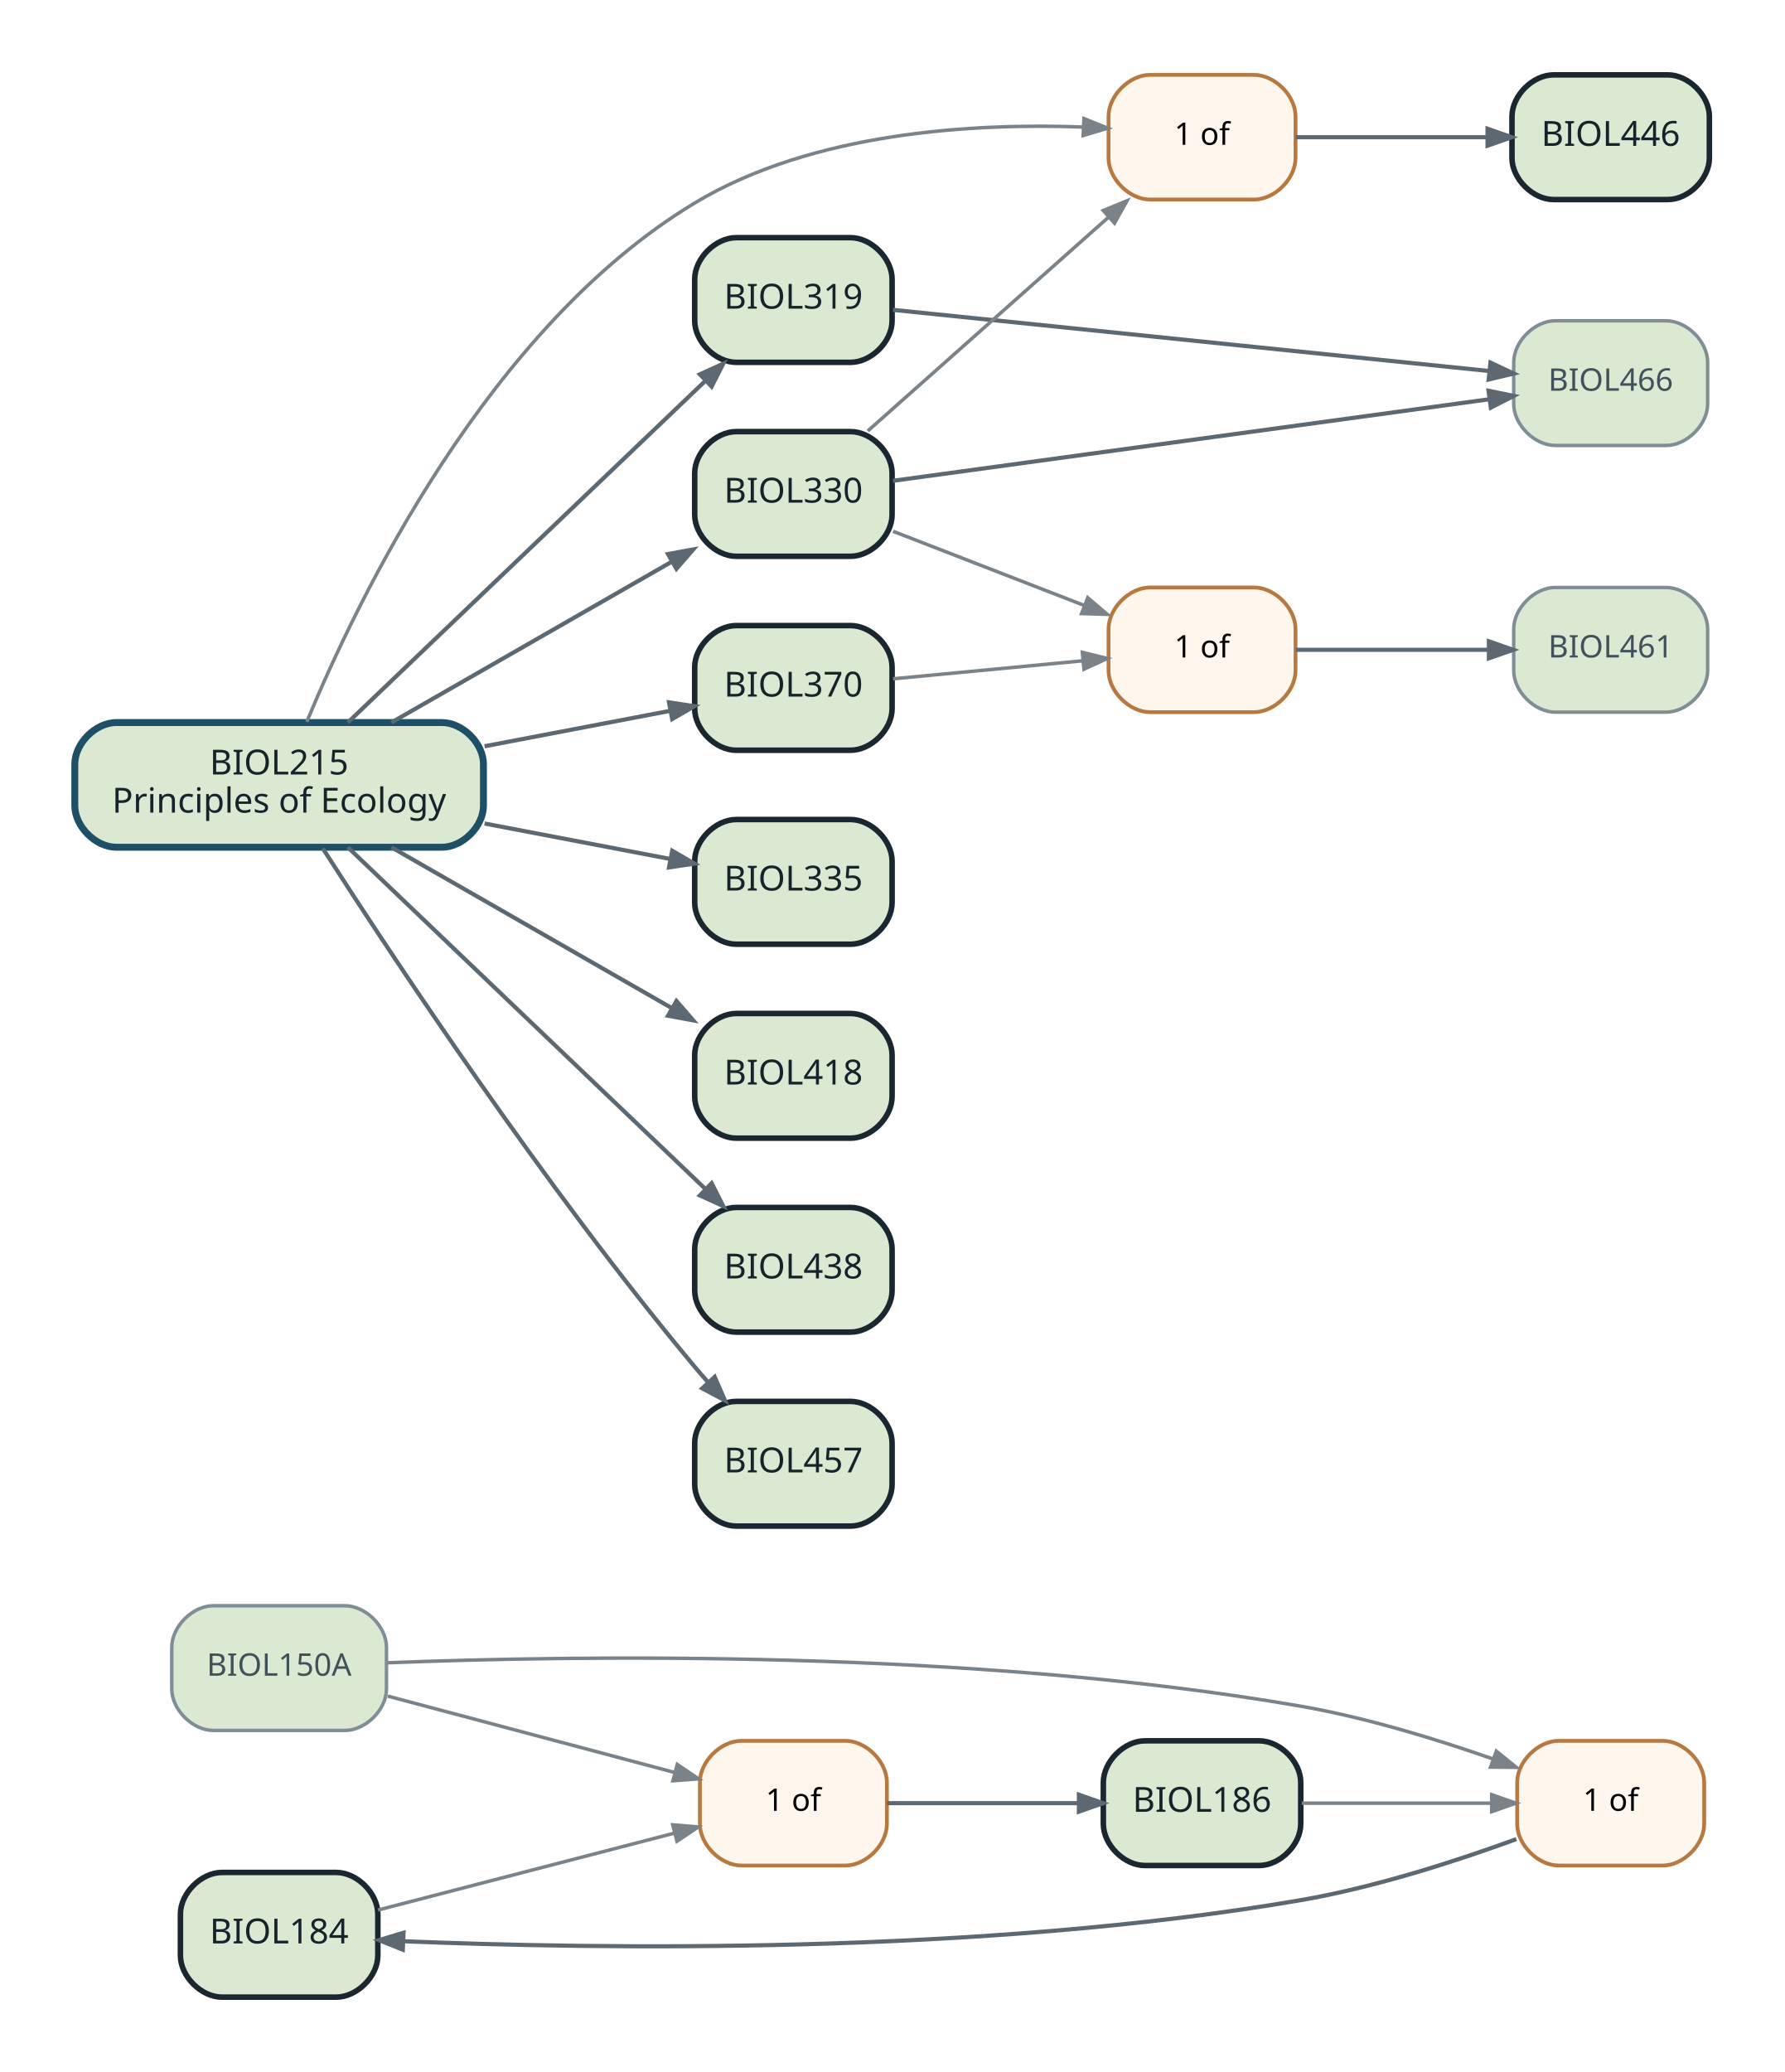
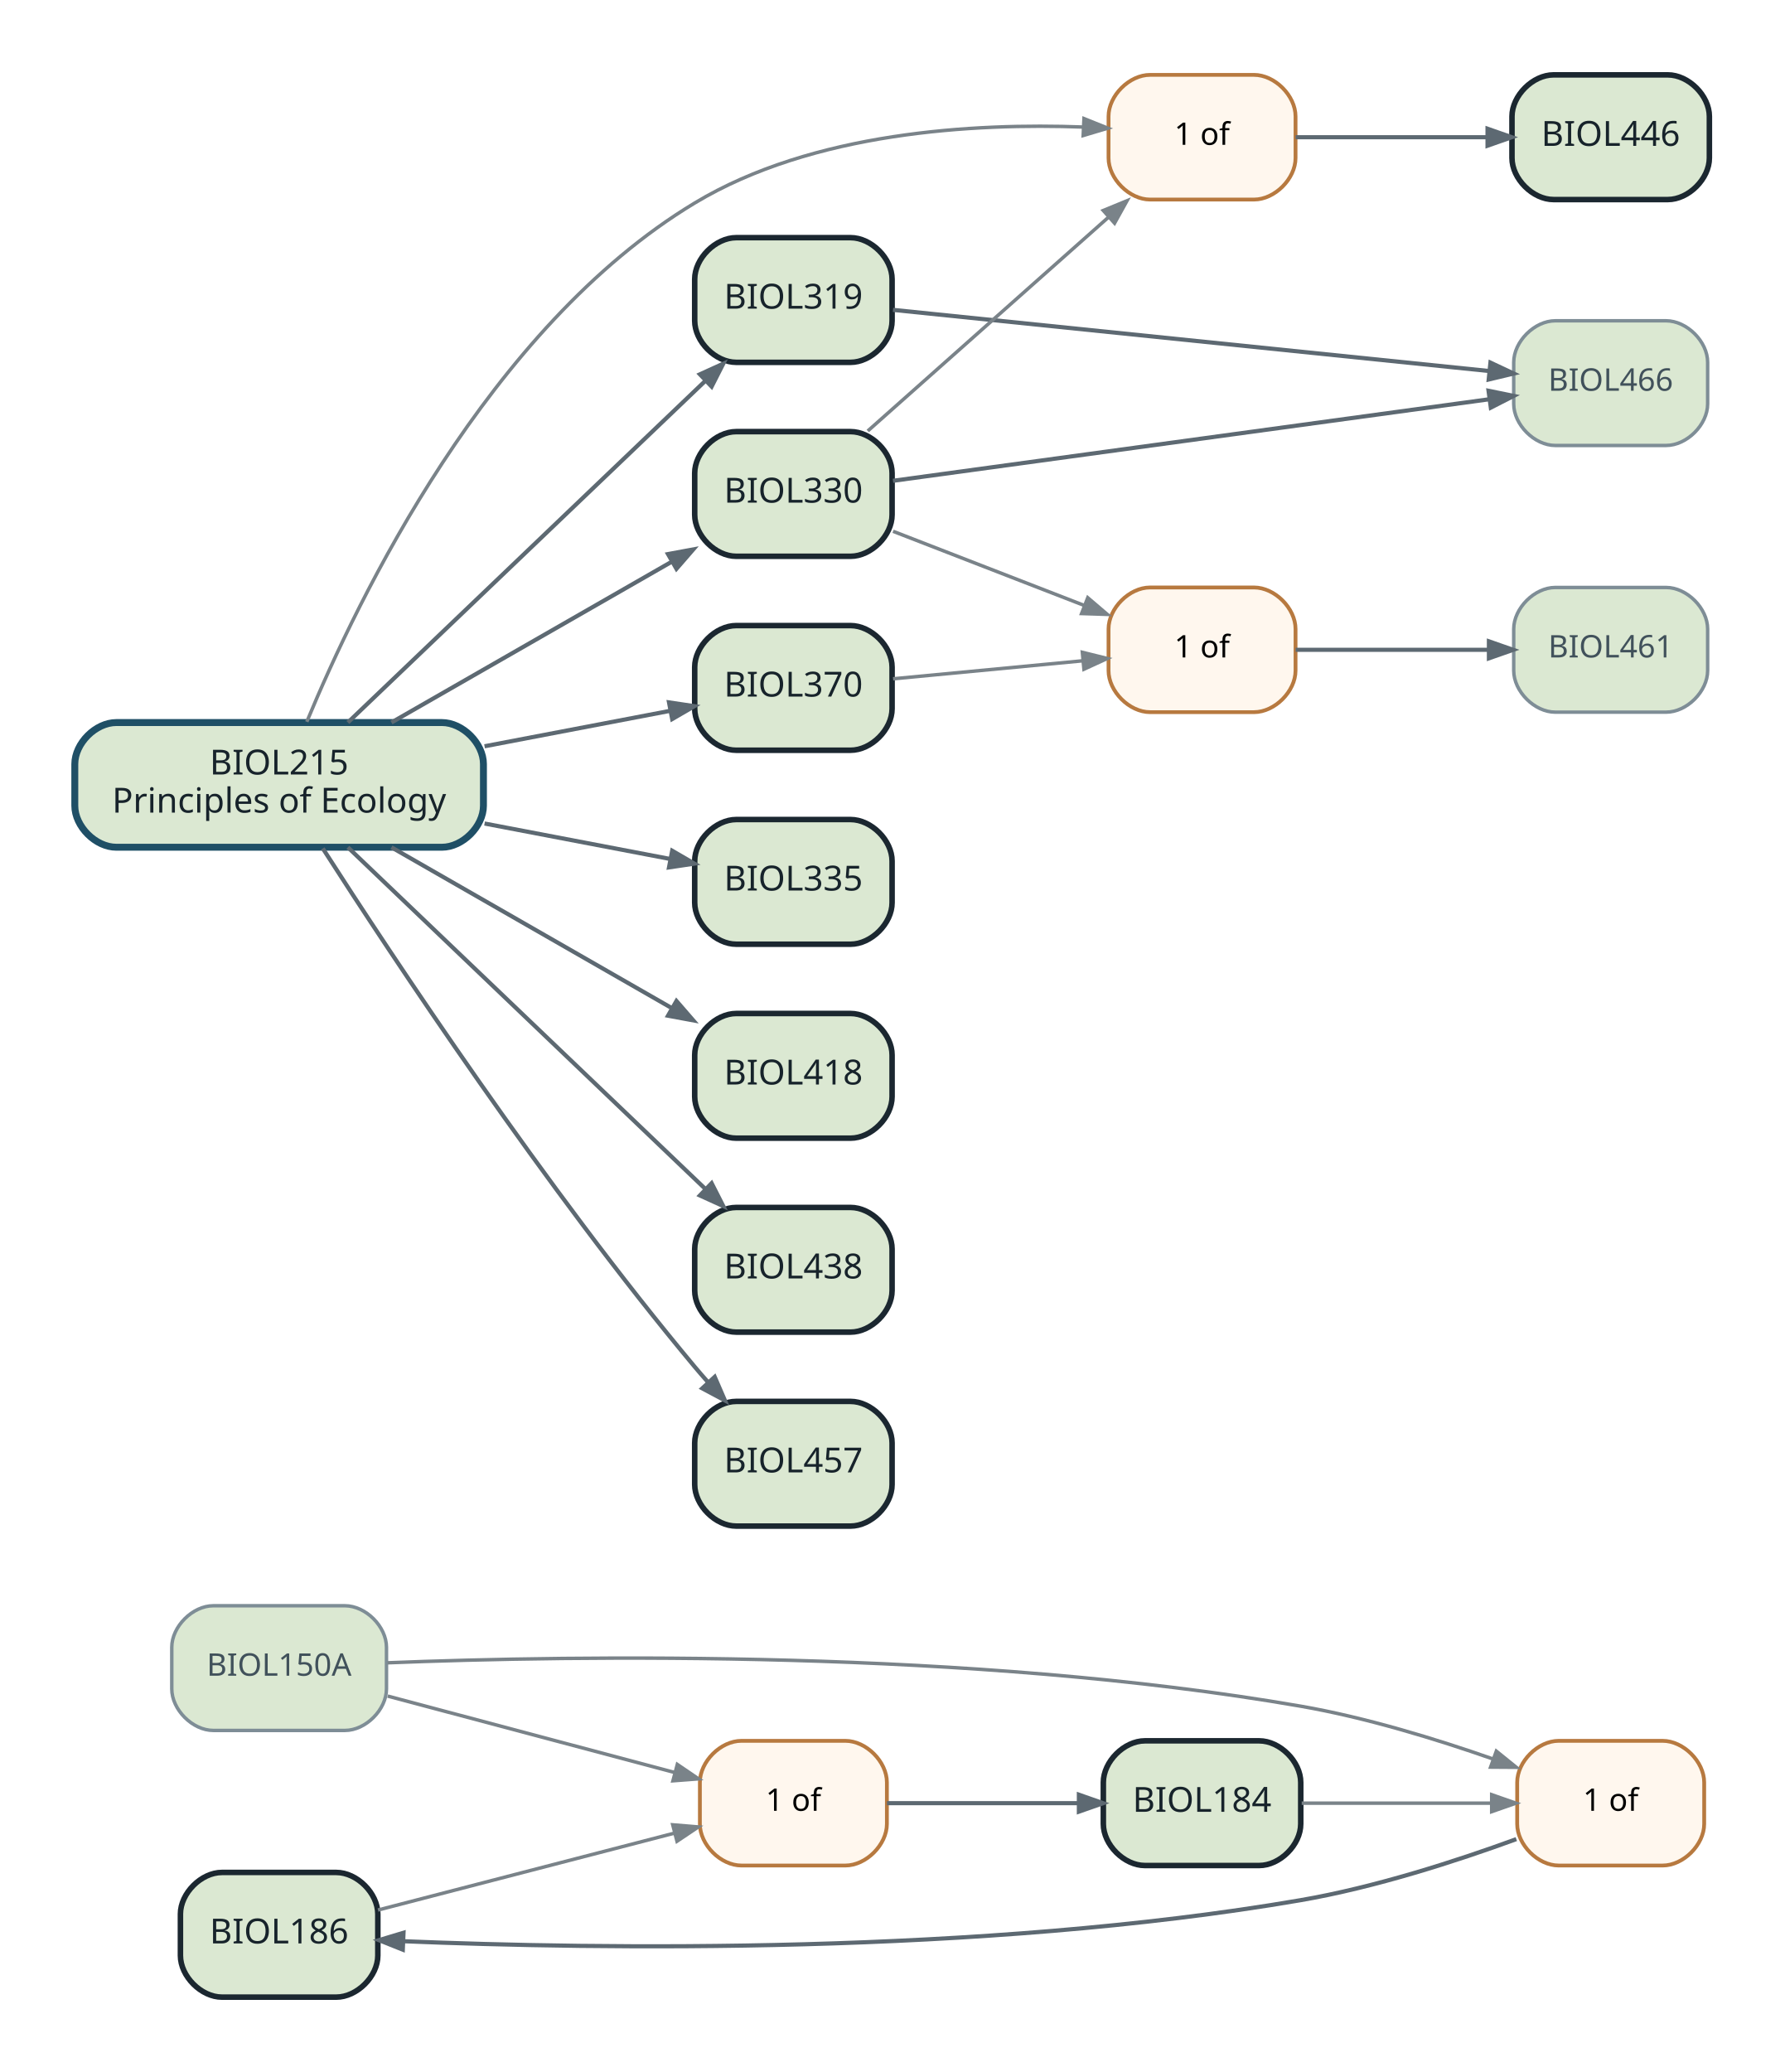
<svg xmlns="http://www.w3.org/2000/svg" xmlns:xlink="http://www.w3.org/1999/xlink" width="515pt" height="598pt" viewBox="0.00 0.00 515.20 598.20">
  <g id="graph0" class="graph" transform="scale(1 1) rotate(0) translate(21.6 576.6)">
    <g id="node1" class="node">
      <g id="a_node1">
        <a xlink:href="../../../courses/BIOL150A.html" xlink:title="BIOL150A: Modern Biology" target="_top">
          <path fill="#dbe8d2" stroke="#7e8d96" d="M78,-113C78,-113 40,-113 40,-113 34,-113 28,-107 28,-101 28,-101 28,-89 28,-89 28,-83 34,-77 40,-77 40,-77 78,-77 78,-77 84,-77 90,-83 90,-89 90,-89 90,-101 90,-101 90,-107 84,-113 78,-113" />
          <text text-anchor="middle" x="59" y="-92.8" font-family="Avenir Next" font-size="9.00" fill="#41515b">BIOL150A</text>
        </a>
      </g>
    </g>
    <g id="node15" class="node">
+       <path fill="#fff7ee" stroke="#b7793f" stroke-width="1.1" d="M222.5,-74C222.5,-74 192.5,-74 192.5,-74 186.5,-74 180.5,-68 180.5,-62 180.5,-62 180.5,-50 180.5,-50 180.5,-44 186.5,-38 192.5,-38 192.5,-38 222.5,-38 222.5,-38 228.5,-38 234.5,-44 234.5,-50 234.5,-50 234.5,-62 234.5,-62 234.5,-68 228.5,-74 222.5,-74" />
+       <text text-anchor="middle" x="207.5" y="-53.8" font-family="Avenir Next" font-size="9.00">1 of</text>
+     </g>
+     <g id="edge1" class="edge">
+       <path fill="none" stroke="#7a8389" d="M90.35,-86.92C114.56,-80.47 148.42,-71.46 173.34,-64.83" />
+       <polygon fill="#7a8389" stroke="#7a8389" points="173.98,-67.19 180.11,-63.02 172.72,-62.46 173.98,-67.19" />
+     </g>
+     <g id="node16" class="node">
      <path fill="#fff7ee" stroke="#b7793f" stroke-width="1.1" d="M458.5,-74C458.5,-74 428.5,-74 428.5,-74 422.5,-74 416.5,-68 416.5,-62 416.5,-62 416.5,-50 416.5,-50 416.5,-44 422.5,-38 428.5,-38 428.5,-38 458.5,-38 458.5,-38 464.5,-38 470.5,-44 470.5,-50 470.5,-50 470.5,-62 470.5,-62 470.5,-68 464.5,-74 458.5,-74" />
      <text text-anchor="middle" x="443.5" y="-53.8" font-family="Avenir Next" font-size="9.00">1 of</text>
    </g>
-     <g id="edge1" class="edge">
+     <g id="edge4" class="edge">
      <path fill="none" stroke="#7a8389" d="M90.33,-96.53C143.97,-98.64 258.89,-100.51 354,-84 372.76,-80.74 393.05,-74.53 409.46,-68.78" />
      <polygon fill="#7a8389" stroke="#7a8389" points="410.48,-71.02 416.24,-66.36 408.83,-66.41 410.48,-71.02" />
    </g>
-     <g id="node16" class="node">
-       <path fill="#fff7ee" stroke="#b7793f" stroke-width="1.1" d="M222.5,-74C222.5,-74 192.5,-74 192.5,-74 186.5,-74 180.5,-68 180.5,-62 180.5,-62 180.5,-50 180.5,-50 180.5,-44 186.5,-38 192.5,-38 192.5,-38 222.5,-38 222.5,-38 228.5,-38 234.5,-44 234.5,-50 234.5,-50 234.5,-62 234.5,-62 234.5,-68 228.5,-74 222.5,-74" />
-       <text text-anchor="middle" x="207.5" y="-53.8" font-family="Avenir Next" font-size="9.00">1 of</text>
-     </g>
-     <g id="edge4" class="edge">
-       <path fill="none" stroke="#7a8389" d="M90.35,-86.92C114.56,-80.47 148.42,-71.46 173.34,-64.83" />
-       <polygon fill="#7a8389" stroke="#7a8389" points="173.98,-67.19 180.11,-63.02 172.72,-62.46 173.98,-67.19" />
-     </g>
    <g id="node2" class="node">
      <g id="a_node2">
-         <a xlink:href="../../../courses/BIOL184.html" xlink:title="BIOL184: Evolution and Biodiversity" target="_top">
+         <a xlink:href="../../../courses/BIOL186.html" xlink:title="BIOL186: Physiology and Cell Biology" target="_top">
          <path fill="#dbe8d2" stroke="#1b2730" stroke-width="1.6" d="M75.5,-36C75.5,-36 42.5,-36 42.5,-36 36.5,-36 30.5,-30 30.5,-24 30.5,-24 30.5,-12 30.5,-12 30.5,-6 36.5,0 42.5,0 42.5,0 75.5,0 75.5,0 81.5,0 87.5,-6 87.5,-12 87.5,-12 87.5,-24 87.5,-24 87.5,-30 81.5,-36 75.5,-36" />
-           <text text-anchor="middle" x="59" y="-15.5" font-family="Avenir Next" font-size="10.00" fill="#17232b">BIOL184</text>
-         </a>
-       </g>
-     </g>
-     <g id="edge5" class="edge">
+           <text text-anchor="middle" x="59" y="-15.5" font-family="Avenir Next" font-size="10.00" fill="#17232b">BIOL186</text>
+         </a>
+       </g>
+     </g>
+     <g id="edge2" class="edge">
      <path fill="none" stroke="#7a8389" d="M87.56,-25.15C111.8,-31.44 147.16,-40.61 173.03,-47.32" />
      <polygon fill="#7a8389" stroke="#7a8389" points="172.66,-49.75 180.05,-49.14 173.89,-45.01 172.66,-49.75" />
    </g>
    <g id="node3" class="node">
      <g id="a_node3">
-         <a xlink:href="../../../courses/BIOL186.html" xlink:title="BIOL186: Physiology and Cell Biology" target="_top">
+         <a xlink:href="../../../courses/BIOL184.html" xlink:title="BIOL184: Evolution and Biodiversity" target="_top">
          <path fill="#dbe8d2" stroke="#1b2730" stroke-width="1.6" d="M342,-74C342,-74 309,-74 309,-74 303,-74 297,-68 297,-62 297,-62 297,-50 297,-50 297,-44 303,-38 309,-38 309,-38 342,-38 342,-38 348,-38 354,-44 354,-50 354,-50 354,-62 354,-62 354,-68 348,-74 342,-74" />
-           <text text-anchor="middle" x="325.5" y="-53.5" font-family="Avenir Next" font-size="10.00" fill="#17232b">BIOL186</text>
-         </a>
-       </g>
-     </g>
-     <g id="edge2" class="edge">
+           <text text-anchor="middle" x="325.5" y="-53.5" font-family="Avenir Next" font-size="10.00" fill="#17232b">BIOL184</text>
+         </a>
+       </g>
+     </g>
+     <g id="edge5" class="edge">
      <path fill="none" stroke="#7a8389" d="M354.28,-56C370.71,-56 391.61,-56 408.95,-56" />
      <polygon fill="#7a8389" stroke="#7a8389" points="409.14,-58.45 416.14,-56 409.14,-53.55 409.14,-58.45" />
    </g>
    <g id="node4" class="node">
      <g id="a_node4">
        <a xlink:href="../../../courses/BIOL215.html" xlink:title="BIOL215: Principles of Ecology" target="_top">
          <path fill="#dbe8d2" stroke="#1f4f66" stroke-width="2" d="M106,-368C106,-368 12,-368 12,-368 6,-368 0,-362 0,-356 0,-356 0,-344 0,-344 0,-338 6,-332 12,-332 12,-332 106,-332 106,-332 112,-332 118,-338 118,-344 118,-344 118,-356 118,-356 118,-362 112,-368 106,-368" />
          <text text-anchor="middle" x="59" y="-353" font-family="Avenir Next" font-size="10.00" fill="#17232b">BIOL215</text>
          <text text-anchor="middle" x="59" y="-342" font-family="Avenir Next" font-size="10.00" fill="#17232b">Principles of Ecology</text>
        </a>
      </g>
    </g>
    <g id="node5" class="node">
      <g id="a_node5">
        <a xlink:href="../../../courses/BIOL319.html" xlink:title="BIOL319: Marine Ecology" target="_top">
          <path fill="#dbe8d2" stroke="#1b2730" stroke-width="1.6" d="M224,-508C224,-508 191,-508 191,-508 185,-508 179,-502 179,-496 179,-496 179,-484 179,-484 179,-478 185,-472 191,-472 191,-472 224,-472 224,-472 230,-472 236,-478 236,-484 236,-484 236,-496 236,-496 236,-502 230,-508 224,-508" />
          <text text-anchor="middle" x="207.5" y="-487.5" font-family="Avenir Next" font-size="10.00" fill="#17232b">BIOL319</text>
        </a>
      </g>
    </g>
    <g id="edge7" class="edge">
      <path fill="none" stroke="#5d6972" stroke-width="1.2" d="M78.85,-368.02C105.19,-393.18 153.02,-438.89 182.06,-466.64" />
      <polygon fill="#5d6972" stroke="#5d6972" stroke-width="1.2" points="180.5,-468.54 187.25,-471.61 183.89,-465 180.5,-468.54" />
    </g>
    <g id="node6" class="node">
      <g id="a_node6">
        <a xlink:href="../../../courses/BIOL330.html" xlink:title="BIOL330: Study Design and Data Analysis" target="_top">
          <path fill="#dbe8d2" stroke="#1b2730" stroke-width="1.6" d="M224,-452C224,-452 191,-452 191,-452 185,-452 179,-446 179,-440 179,-440 179,-428 179,-428 179,-422 185,-416 191,-416 191,-416 224,-416 224,-416 230,-416 236,-422 236,-428 236,-428 236,-440 236,-440 236,-446 230,-452 224,-452" />
          <text text-anchor="middle" x="207.5" y="-431.5" font-family="Avenir Next" font-size="10.00" fill="#17232b">BIOL330</text>
        </a>
      </g>
    </g>
    <g id="edge8" class="edge">
      <path fill="none" stroke="#5d6972" stroke-width="1.2" d="M91.43,-368.02C115.2,-381.65 147.81,-400.35 172.24,-414.36" />
      <polygon fill="#5d6972" stroke="#5d6972" stroke-width="1.2" points="171.29,-416.64 178.59,-417.99 173.73,-412.39 171.29,-416.64" />
    </g>
    <g id="node7" class="node">
      <g id="a_node7">
        <a xlink:href="../../../courses/BIOL335.html" xlink:title="BIOL335: Ichthyology" target="_top">
          <path fill="#dbe8d2" stroke="#1b2730" stroke-width="1.6" d="M224,-340C224,-340 191,-340 191,-340 185,-340 179,-334 179,-328 179,-328 179,-316 179,-316 179,-310 185,-304 191,-304 191,-304 224,-304 224,-304 230,-304 236,-310 236,-316 236,-316 236,-328 236,-328 236,-334 230,-340 224,-340" />
          <text text-anchor="middle" x="207.5" y="-319.5" font-family="Avenir Next" font-size="10.00" fill="#17232b">BIOL335</text>
        </a>
      </g>
    </g>
    <g id="edge9" class="edge">
      <path fill="none" stroke="#5d6972" stroke-width="1.2" d="M118.32,-338.85C136.45,-335.39 155.85,-331.68 171.83,-328.63" />
      <polygon fill="#5d6972" stroke="#5d6972" stroke-width="1.2" points="172.5,-330.99 178.91,-327.27 171.58,-326.18 172.5,-330.99" />
    </g>
    <g id="node8" class="node">
      <g id="a_node8">
        <a xlink:href="../../../courses/BIOL370.html" xlink:title="BIOL370: Conservation Biology" target="_top">
          <path fill="#dbe8d2" stroke="#1b2730" stroke-width="1.6" d="M224,-396C224,-396 191,-396 191,-396 185,-396 179,-390 179,-384 179,-384 179,-372 179,-372 179,-366 185,-360 191,-360 191,-360 224,-360 224,-360 230,-360 236,-366 236,-372 236,-372 236,-384 236,-384 236,-390 230,-396 224,-396" />
          <text text-anchor="middle" x="207.5" y="-375.5" font-family="Avenir Next" font-size="10.00" fill="#17232b">BIOL370</text>
        </a>
      </g>
    </g>
    <g id="edge10" class="edge">
      <path fill="none" stroke="#5d6972" stroke-width="1.2" d="M118.32,-361.15C136.45,-364.61 155.85,-368.32 171.83,-371.37" />
      <polygon fill="#5d6972" stroke="#5d6972" stroke-width="1.2" points="171.58,-373.82 178.91,-372.73 172.5,-369.01 171.58,-373.82" />
    </g>
    <g id="node9" class="node">
      <g id="a_node9">
        <a xlink:href="../../../courses/BIOL418.html" xlink:title="BIOL418: Forest Ecology" target="_top">
          <path fill="#dbe8d2" stroke="#1b2730" stroke-width="1.6" d="M224,-284C224,-284 191,-284 191,-284 185,-284 179,-278 179,-272 179,-272 179,-260 179,-260 179,-254 185,-248 191,-248 191,-248 224,-248 224,-248 230,-248 236,-254 236,-260 236,-260 236,-272 236,-272 236,-278 230,-284 224,-284" />
          <text text-anchor="middle" x="207.5" y="-263.5" font-family="Avenir Next" font-size="10.00" fill="#17232b">BIOL418</text>
        </a>
      </g>
    </g>
    <g id="edge11" class="edge">
      <path fill="none" stroke="#5d6972" stroke-width="1.2" d="M91.43,-331.98C115.2,-318.35 147.81,-299.65 172.24,-285.64" />
      <polygon fill="#5d6972" stroke="#5d6972" stroke-width="1.2" points="173.73,-287.61 178.59,-282.01 171.29,-283.36 173.73,-287.61" />
    </g>
    <g id="node10" class="node">
      <g id="a_node10">
        <a xlink:href="../../../courses/BIOL438.html" xlink:title="BIOL438: Nutrient Cycling and Prokaryotes" target="_top">
          <path fill="#dbe8d2" stroke="#1b2730" stroke-width="1.6" d="M224,-228C224,-228 191,-228 191,-228 185,-228 179,-222 179,-216 179,-216 179,-204 179,-204 179,-198 185,-192 191,-192 191,-192 224,-192 224,-192 230,-192 236,-198 236,-204 236,-204 236,-216 236,-216 236,-222 230,-228 224,-228" />
          <text text-anchor="middle" x="207.5" y="-207.5" font-family="Avenir Next" font-size="10.00" fill="#17232b">BIOL438</text>
        </a>
      </g>
    </g>
    <g id="edge12" class="edge">
      <path fill="none" stroke="#5d6972" stroke-width="1.2" d="M78.85,-331.98C105.19,-306.82 153.02,-261.11 182.06,-233.36" />
      <polygon fill="#5d6972" stroke="#5d6972" stroke-width="1.2" points="183.89,-235 187.25,-228.39 180.5,-231.46 183.89,-235" />
    </g>
    <g id="node11" class="node">
      <g id="a_node11">
        <a xlink:href="../../../courses/BIOL457.html" xlink:title="BIOL457: Paleoecology and Environmental Change" target="_top">
          <path fill="#dbe8d2" stroke="#1b2730" stroke-width="1.6" d="M224,-172C224,-172 191,-172 191,-172 185,-172 179,-166 179,-160 179,-160 179,-148 179,-148 179,-142 185,-136 191,-136 191,-136 224,-136 224,-136 230,-136 236,-142 236,-148 236,-148 236,-160 236,-160 236,-166 230,-172 224,-172" />
          <text text-anchor="middle" x="207.5" y="-151.5" font-family="Avenir Next" font-size="10.00" fill="#17232b">BIOL457</text>
        </a>
      </g>
    </g>
    <g id="edge16" class="edge">
      <path fill="none" stroke="#5d6972" stroke-width="1.2" d="M71.61,-331.65C91.93,-299.99 135.9,-233.55 179,-182 180.19,-180.58 181.43,-179.15 182.7,-177.72" />
      <polygon fill="#5d6972" stroke="#5d6972" stroke-width="1.2" points="184.78,-179.09 187.73,-172.28 181.18,-175.77 184.78,-179.09" />
    </g>
    <g id="node17" class="node">
      <path fill="#fff7ee" stroke="#b7793f" stroke-width="1.1" d="M340.5,-555C340.5,-555 310.5,-555 310.5,-555 304.5,-555 298.5,-549 298.5,-543 298.5,-543 298.5,-531 298.5,-531 298.5,-525 304.5,-519 310.5,-519 310.5,-519 340.5,-519 340.5,-519 346.5,-519 352.5,-525 352.5,-531 352.5,-531 352.5,-543 352.5,-543 352.5,-549 346.5,-555 340.5,-555" />
      <text text-anchor="middle" x="325.5" y="-534.8" font-family="Avenir Next" font-size="9.00">1 of</text>
    </g>
    <g id="edge13" class="edge">
      <path fill="none" stroke="#7a8389" d="M66.99,-368.22C81.7,-403.79 119.45,-482.13 179,-518 213.14,-538.57 259.9,-541.09 291.1,-539.94" />
      <polygon fill="#7a8389" stroke="#7a8389" points="291.41,-542.38 298.29,-539.61 291.18,-537.49 291.41,-542.38" />
    </g>
    <g id="node14" class="node">
      <g id="a_node14">
        <a xlink:href="../../../courses/BIOL466.html" xlink:title="BIOL466: Frontiers in Marine Biology" target="_top">
          <path fill="#dbe8d2" stroke="#7e8d96" d="M459.5,-484C459.5,-484 427.5,-484 427.5,-484 421.5,-484 415.5,-478 415.5,-472 415.5,-472 415.5,-460 415.5,-460 415.5,-454 421.5,-448 427.5,-448 427.5,-448 459.5,-448 459.5,-448 465.5,-448 471.5,-454 471.5,-460 471.5,-460 471.5,-472 471.5,-472 471.5,-478 465.5,-484 459.5,-484" />
          <text text-anchor="middle" x="443.5" y="-463.8" font-family="Avenir Next" font-size="9.00" fill="#41515b">BIOL466</text>
        </a>
      </g>
    </g>
    <g id="edge20" class="edge">
      <path fill="none" stroke="#5d6972" stroke-width="1.2" d="M236.26,-487.15C279.24,-482.74 361.77,-474.28 408.34,-469.5" />
      <polygon fill="#5d6972" stroke="#5d6972" stroke-width="1.2" points="408.78,-471.92 415.5,-468.77 408.28,-467.05 408.78,-471.92" />
    </g>
    <g id="edge21" class="edge">
      <path fill="none" stroke="#5d6972" stroke-width="1.2" d="M236.26,-437.8C279.24,-443.67 361.77,-454.96 408.34,-461.33" />
      <polygon fill="#5d6972" stroke="#5d6972" stroke-width="1.2" points="408.23,-463.79 415.5,-462.31 408.89,-458.93 408.23,-463.79" />
    </g>
    <g id="edge14" class="edge">
      <path fill="none" stroke="#7a8389" d="M228.97,-452.18C248.32,-469.35 277.42,-495.2 298.42,-513.84" />
      <polygon fill="#7a8389" stroke="#7a8389" points="296.98,-515.84 303.84,-518.66 300.24,-512.18 296.98,-515.84" />
    </g>
    <g id="node18" class="node">
      <path fill="#fff7ee" stroke="#b7793f" stroke-width="1.1" d="M340.5,-407C340.5,-407 310.5,-407 310.5,-407 304.5,-407 298.5,-401 298.5,-395 298.5,-395 298.5,-383 298.5,-383 298.5,-377 304.5,-371 310.5,-371 310.5,-371 340.5,-371 340.5,-371 346.5,-371 352.5,-377 352.5,-383 352.5,-383 352.5,-395 352.5,-395 352.5,-401 346.5,-407 340.5,-407" />
      <text text-anchor="middle" x="325.5" y="-386.8" font-family="Avenir Next" font-size="9.00">1 of</text>
    </g>
    <g id="edge17" class="edge">
      <path fill="none" stroke="#7a8389" d="M236.28,-423.22C252.85,-416.79 273.98,-408.6 291.41,-401.84" />
      <polygon fill="#7a8389" stroke="#7a8389" points="292.5,-404.04 298.14,-399.23 290.72,-399.47 292.5,-404.04" />
    </g>
    <g id="edge18" class="edge">
      <path fill="none" stroke="#7a8389" d="M236.28,-380.63C252.71,-382.19 273.61,-384.17 290.95,-385.82" />
      <polygon fill="#7a8389" stroke="#7a8389" points="290.94,-388.28 298.14,-386.5 291.4,-383.4 290.94,-388.28" />
    </g>
    <g id="node12" class="node">
      <g id="a_node12">
        <a xlink:href="../../../courses/BIOL446.html" xlink:title="BIOL446: Advanced Aquatic Ecology" target="_top">
          <path fill="#dbe8d2" stroke="#1b2730" stroke-width="1.6" d="M460,-555C460,-555 427,-555 427,-555 421,-555 415,-549 415,-543 415,-543 415,-531 415,-531 415,-525 421,-519 427,-519 427,-519 460,-519 460,-519 466,-519 472,-525 472,-531 472,-531 472,-543 472,-543 472,-549 466,-555 460,-555" />
          <text text-anchor="middle" x="443.5" y="-534.5" font-family="Avenir Next" font-size="10.00" fill="#17232b">BIOL446</text>
        </a>
      </g>
    </g>
    <g id="node13" class="node">
      <g id="a_node13">
        <a xlink:href="../../../courses/BIOL461.html" xlink:title="BIOL461: Fisheries Ecology and Management" target="_top">
          <path fill="#dbe8d2" stroke="#7e8d96" d="M459.5,-407C459.5,-407 427.5,-407 427.5,-407 421.5,-407 415.5,-401 415.5,-395 415.5,-395 415.5,-383 415.5,-383 415.5,-377 421.5,-371 427.5,-371 427.5,-371 459.5,-371 459.5,-371 465.5,-371 471.5,-377 471.5,-383 471.5,-383 471.5,-395 471.5,-395 471.5,-401 465.5,-407 459.5,-407" />
          <text text-anchor="middle" x="443.5" y="-386.8" font-family="Avenir Next" font-size="9.00" fill="#41515b">BIOL461</text>
        </a>
      </g>
    </g>
    <g id="edge3" class="edge">
+       <path fill="none" stroke="#5d6972" stroke-width="1.2" d="M234.53,-56C250.78,-56 271.9,-56 289.59,-56" />
+       <polygon fill="#5d6972" stroke="#5d6972" stroke-width="1.2" points="289.94,-58.45 296.94,-56 289.94,-53.55 289.94,-58.45" />
+     </g>
+     <g id="edge6" class="edge">
      <path fill="none" stroke="#5d6972" stroke-width="1.2" d="M416.25,-45.62C398.88,-39.27 375.44,-31.69 354,-28 261.51,-12.1 150.33,-13.88 94.93,-16.14" />
      <polygon fill="#5d6972" stroke="#5d6972" stroke-width="1.2" points="94.71,-13.7 87.82,-16.45 94.92,-18.59 94.71,-13.7" />
-     </g>
-     <g id="edge6" class="edge">
-       <path fill="none" stroke="#5d6972" stroke-width="1.2" d="M234.53,-56C250.78,-56 271.9,-56 289.59,-56" />
-       <polygon fill="#5d6972" stroke="#5d6972" stroke-width="1.2" points="289.94,-58.45 296.94,-56 289.94,-53.55 289.94,-58.45" />
    </g>
    <g id="edge15" class="edge">
      <path fill="none" stroke="#5d6972" stroke-width="1.2" d="M352.53,-537C368.78,-537 389.9,-537 407.59,-537" />
      <polygon fill="#5d6972" stroke="#5d6972" stroke-width="1.2" points="407.94,-539.45 414.94,-537 407.94,-534.55 407.94,-539.45" />
    </g>
    <g id="edge19" class="edge">
      <path fill="none" stroke="#5d6972" stroke-width="1.2" d="M352.53,-389C368.9,-389 390.2,-389 407.97,-389" />
      <polygon fill="#5d6972" stroke="#5d6972" stroke-width="1.2" points="408.34,-391.45 415.34,-389 408.34,-386.55 408.34,-391.45" />
    </g>
  </g>
</svg>
